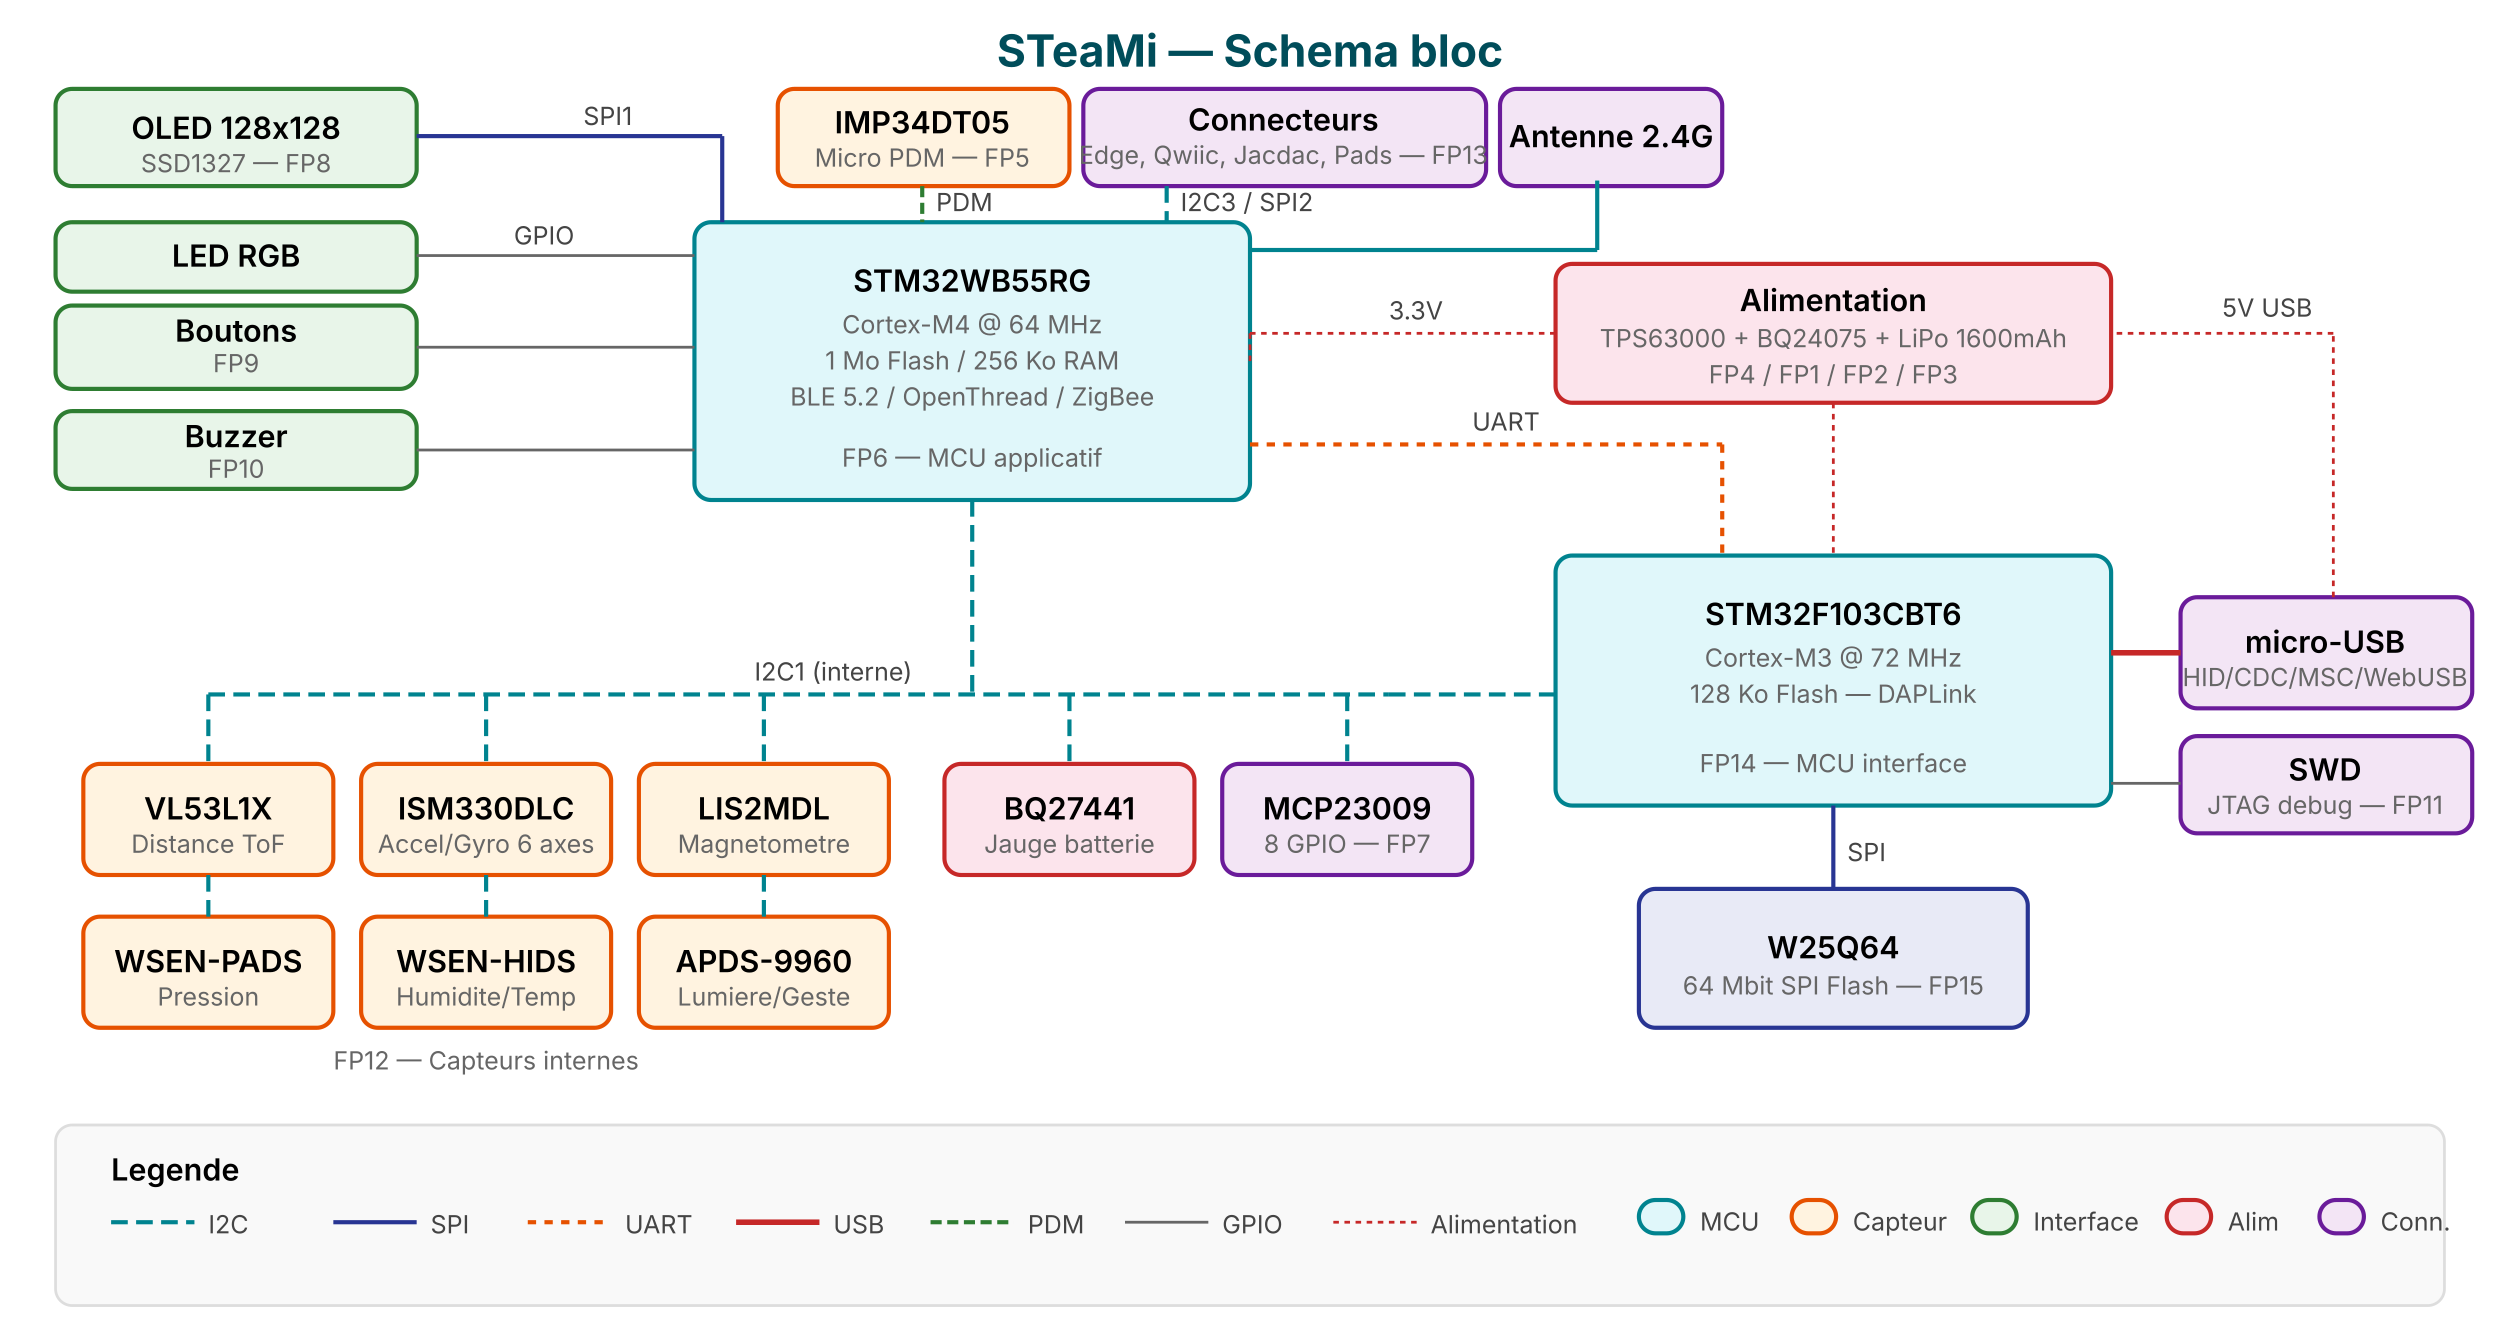
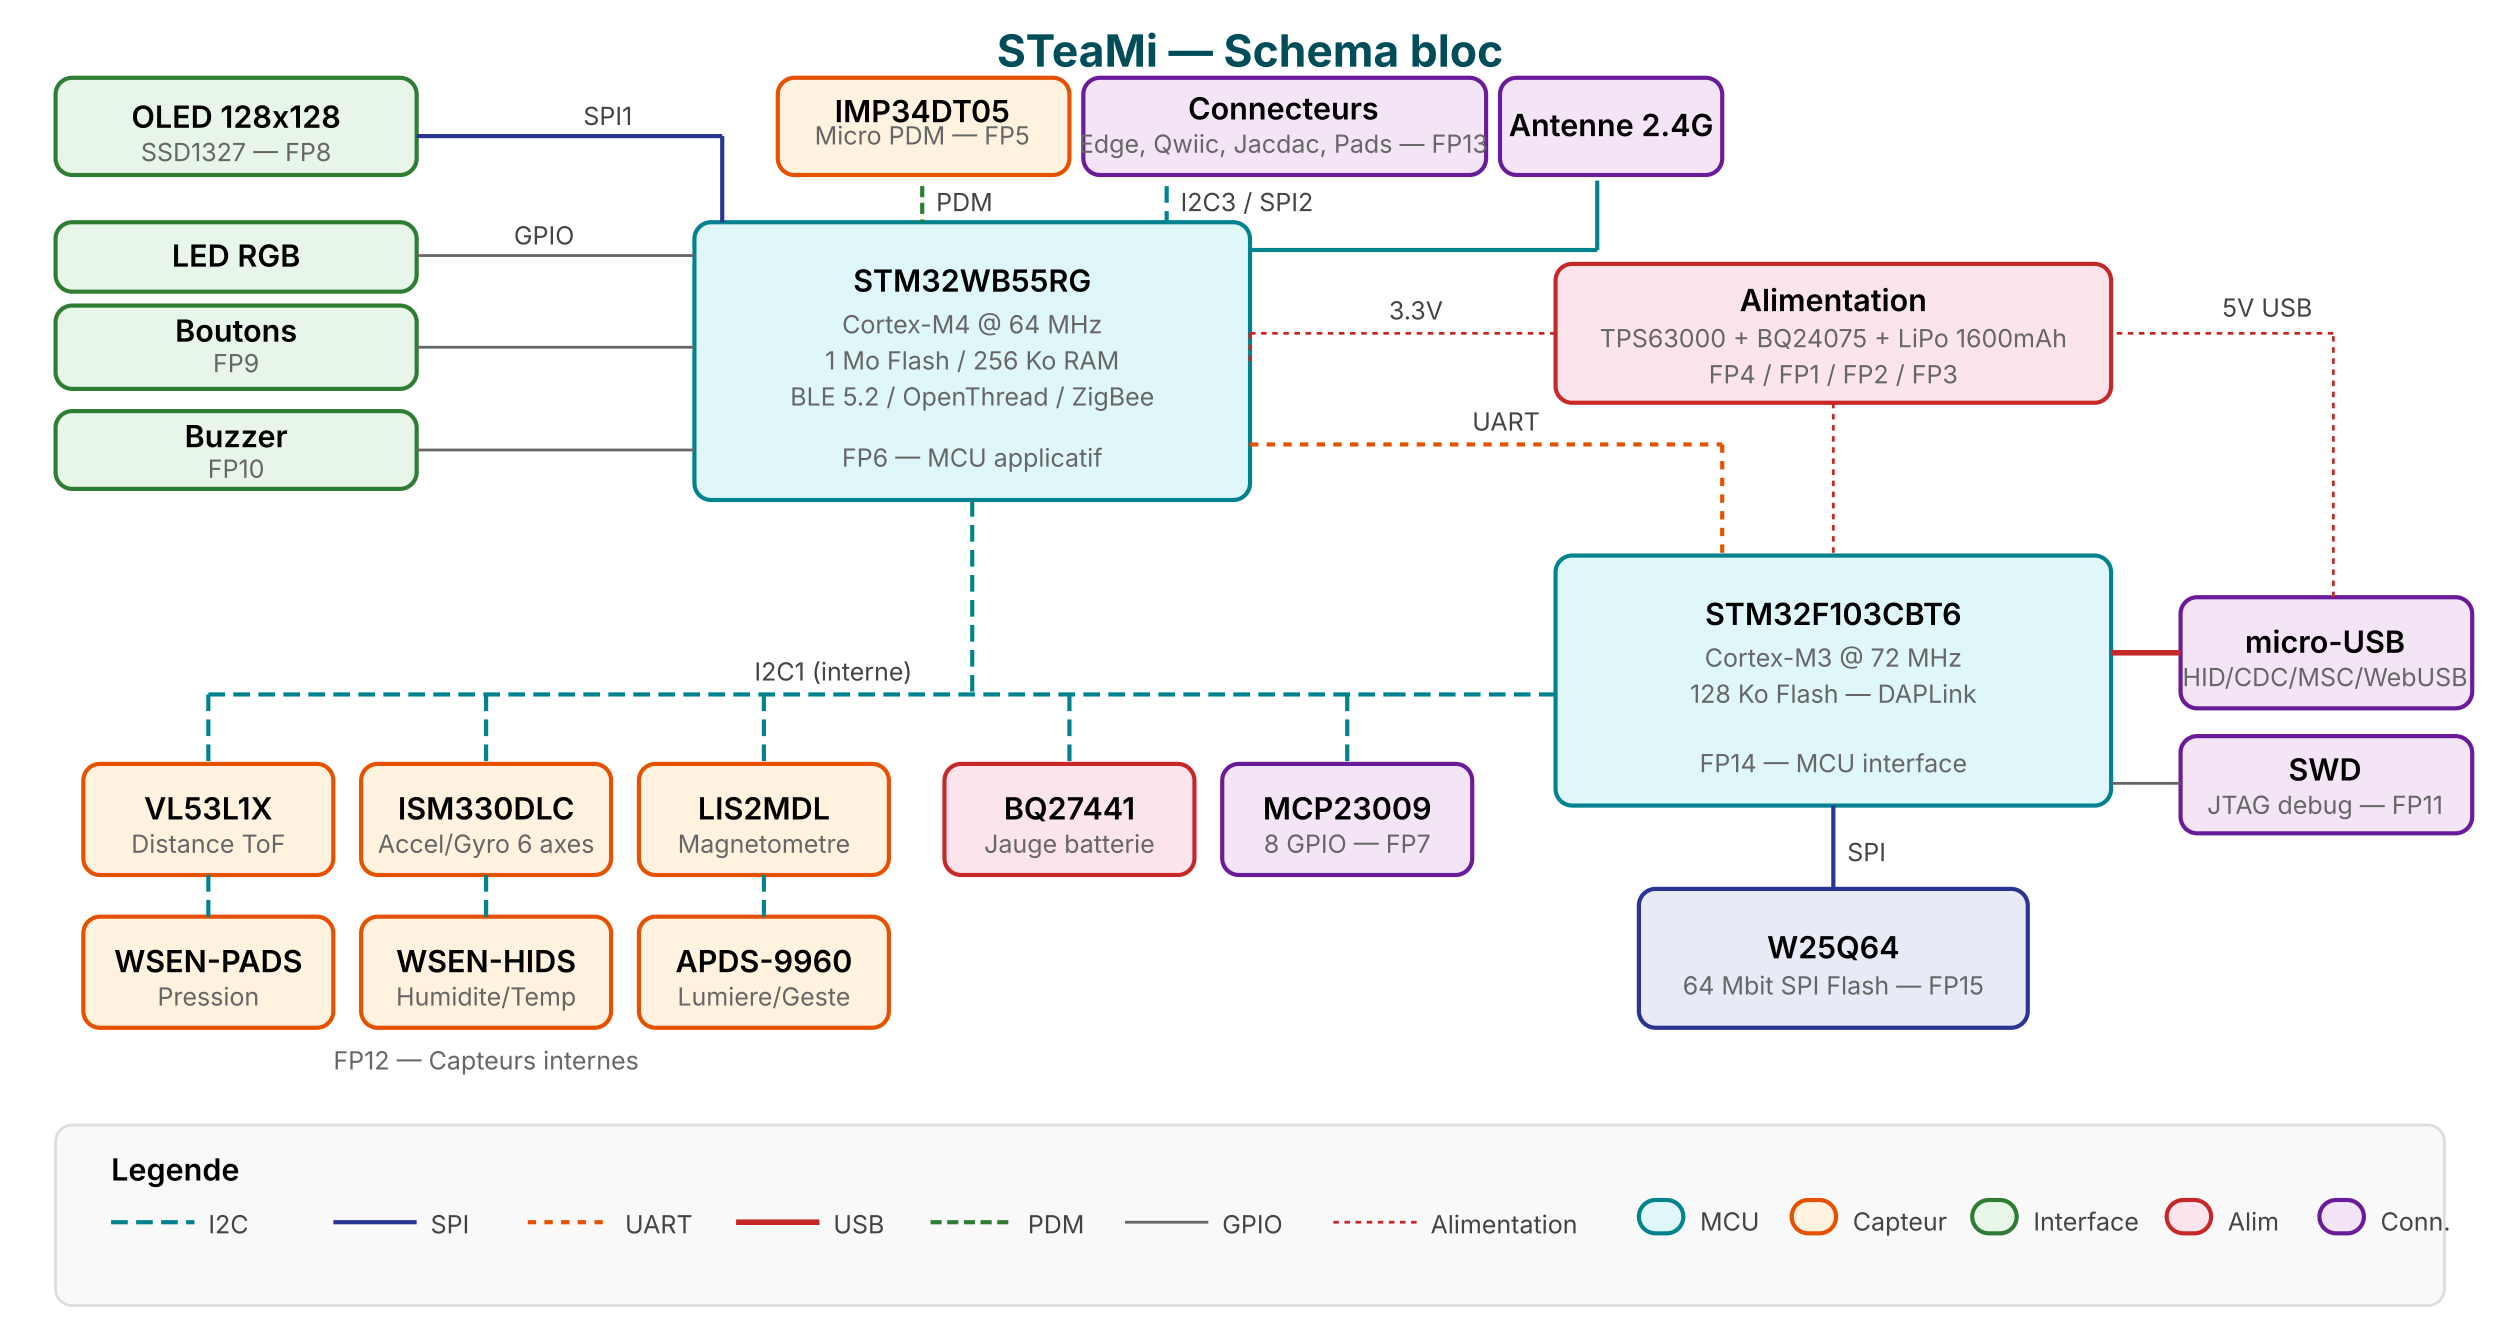
<svg xmlns="http://www.w3.org/2000/svg" viewBox="0 0 900 480" font-family="Inter, -apple-system, sans-serif" font-size="11">
  <defs>
    <style>
      .box { rx: 6; ry: 6; stroke-width: 1.5; }
      .mcu { fill: #e0f7fa; stroke: #00838f; }
      .sensor { fill: #fff3e0; stroke: #e65100; }
      .power { fill: #fce4ec; stroke: #c62828; }
      .ui { fill: #e8f5e9; stroke: #2e7d32; }
      .conn { fill: #f3e5f5; stroke: #6a1b9a; }
      .flash { fill: #e8eaf6; stroke: #283593; }
      .label { font-weight: 600; font-size: 11px; }
      .sublabel { font-size: 9px; fill: #666; }
      .bus { stroke-width: 1.5; fill: none; }
      .bus-i2c { stroke: #00838f; stroke-dasharray: 6,3; }
      .bus-spi { stroke: #283593; }
      .bus-uart { stroke: #e65100; stroke-dasharray: 3,3; }
      .bus-usb { stroke: #c62828; stroke-width: 2; }
      .bus-pwr { stroke: #c62828; stroke-width: 1; stroke-dasharray: 2,2; }
      .bus-pdm { stroke: #2e7d32; stroke-dasharray: 4,2; }
      .bus-gpio { stroke: #666; stroke-width: 1; }
      .title { font-size: 16px; font-weight: 700; fill: #004d5a; }
      .legend-text { font-size: 9px; fill: #444; }
    </style>
  </defs>
  <text x="450" y="24" text-anchor="middle" class="title">STeaMi — Schema bloc</text>
  <rect x="250" y="80" width="200" height="100" class="box mcu" />
  <text x="350" y="105" text-anchor="middle" class="label">STM32WB55RG</text>
  <text x="350" y="120" text-anchor="middle" class="sublabel">Cortex-M4 @ 64 MHz</text>
  <text x="350" y="133" text-anchor="middle" class="sublabel">1 Mo Flash / 256 Ko RAM</text>
  <text x="350" y="146" text-anchor="middle" class="sublabel">BLE 5.2 / OpenThread / ZigBee</text>
  <text x="350" y="168" text-anchor="middle" class="sublabel" fill="#00838f">FP6 — MCU applicatif</text>
-   <rect x="540" y="32" width="80" height="35" class="box conn" />
-   <text x="580" y="53" text-anchor="middle" class="label" font-size="9">Antenne 2.4G</text>
+   <rect x="540" y="28" width="80" height="35" class="box conn" />
+   <text x="580" y="49" text-anchor="middle" class="label" font-size="9">Antenne 2.4G</text>
  <line x1="450" y1="90" x2="575" y2="90" class="bus" stroke="#00838f" stroke-width="1.5" />
  <line x1="575" y1="90" x2="575" y2="65" class="bus" stroke="#00838f" stroke-width="1.5" />
  <rect x="560" y="200" width="200" height="90" class="box mcu" />
  <text x="660" y="225" text-anchor="middle" class="label">STM32F103CBT6</text>
  <text x="660" y="240" text-anchor="middle" class="sublabel">Cortex-M3 @ 72 MHz</text>
  <text x="660" y="253" text-anchor="middle" class="sublabel">128 Ko Flash — DAPLink</text>
  <text x="660" y="278" text-anchor="middle" class="sublabel" fill="#00838f">FP14 — MCU interface</text>
  <rect x="785" y="215" width="105" height="40" class="box conn" />
  <text x="837" y="235" text-anchor="middle" class="label" font-size="9">micro-USB</text>
  <text x="837" y="247" text-anchor="middle" class="sublabel">HID/CDC/MSC/WebUSB</text>
  <line x1="760" y1="235" x2="785" y2="235" class="bus bus-usb" />
  <line x1="450" y1="160" x2="620" y2="160" class="bus bus-uart" />
  <line x1="620" y1="160" x2="620" y2="200" class="bus bus-uart" />
  <text x="530" y="155" class="legend-text" fill="#e65100">UART</text>
  <rect x="590" y="320" width="140" height="50" class="box flash" />
  <text x="660" y="345" text-anchor="middle" class="label">W25Q64</text>
  <text x="660" y="358" text-anchor="middle" class="sublabel">64 Mbit SPI Flash — FP15</text>
  <line x1="660" y1="290" x2="660" y2="320" class="bus bus-spi" />
  <text x="665" y="310" class="legend-text" fill="#283593">SPI</text>
  <line x1="75" y1="250" x2="500" y2="250" class="bus bus-i2c" />
  <text x="300" y="245" text-anchor="middle" class="legend-text" fill="#00838f">I2C1 (interne)</text>
  <line x1="350" y1="180" x2="350" y2="250" class="bus bus-i2c" />
  <line x1="560" y1="250" x2="500" y2="250" class="bus bus-i2c" />
  <rect x="30" y="275" width="90" height="40" class="box sensor" />
  <text x="75" y="295" text-anchor="middle" class="label" font-size="9">VL53L1X</text>
  <text x="75" y="307" text-anchor="middle" class="sublabel">Distance ToF</text>
  <line x1="75" y1="250" x2="75" y2="275" class="bus bus-i2c" />
  <rect x="130" y="275" width="90" height="40" class="box sensor" />
  <text x="175" y="295" text-anchor="middle" class="label" font-size="9">ISM330DLC</text>
  <text x="175" y="307" text-anchor="middle" class="sublabel">Accel/Gyro 6 axes</text>
  <line x1="175" y1="250" x2="175" y2="275" class="bus bus-i2c" />
  <rect x="230" y="275" width="90" height="40" class="box sensor" />
  <text x="275" y="295" text-anchor="middle" class="label" font-size="9">LIS2MDL</text>
  <text x="275" y="307" text-anchor="middle" class="sublabel">Magnetometre</text>
  <line x1="275" y1="250" x2="275" y2="275" class="bus bus-i2c" />
  <rect x="30" y="330" width="90" height="40" class="box sensor" />
  <text x="75" y="350" text-anchor="middle" class="label" font-size="9">WSEN-PADS</text>
  <text x="75" y="362" text-anchor="middle" class="sublabel">Pression</text>
  <line x1="75" y1="315" x2="75" y2="330" class="bus bus-i2c" />
  <rect x="130" y="330" width="90" height="40" class="box sensor" />
  <text x="175" y="350" text-anchor="middle" class="label" font-size="9">WSEN-HIDS</text>
  <text x="175" y="362" text-anchor="middle" class="sublabel">Humidite/Temp</text>
  <line x1="175" y1="315" x2="175" y2="330" class="bus bus-i2c" />
  <rect x="230" y="330" width="90" height="40" class="box sensor" />
  <text x="275" y="350" text-anchor="middle" class="label" font-size="9">APDS-9960</text>
  <text x="275" y="362" text-anchor="middle" class="sublabel">Lumiere/Geste</text>
  <line x1="275" y1="315" x2="275" y2="330" class="bus bus-i2c" />
  <rect x="340" y="275" width="90" height="40" class="box power" />
  <text x="385" y="295" text-anchor="middle" class="label" font-size="9">BQ27441</text>
  <text x="385" y="307" text-anchor="middle" class="sublabel">Jauge batterie</text>
  <line x1="385" y1="250" x2="385" y2="275" class="bus bus-i2c" />
  <rect x="440" y="275" width="90" height="40" class="box conn" />
  <text x="485" y="295" text-anchor="middle" class="label" font-size="9">MCP23009</text>
  <text x="485" y="307" text-anchor="middle" class="sublabel">8 GPIO — FP7</text>
  <line x1="485" y1="250" x2="485" y2="275" class="bus bus-i2c" />
  <text x="175" y="385" text-anchor="middle" class="sublabel" fill="#e65100">FP12 — Capteurs internes</text>
-   <rect x="280" y="32" width="105" height="35" class="box sensor" />
-   <text x="332" y="48" text-anchor="middle" class="label" font-size="9">IMP34DT05</text>
-   <text x="332" y="60" text-anchor="middle" class="sublabel">Micro PDM — FP5</text>
+   <rect x="280" y="28" width="105" height="35" class="box sensor" />
+   <text x="332" y="44" text-anchor="middle" class="label" font-size="9">IMP34DT05</text>
+   <text x="332" y="52" text-anchor="middle" class="sublabel">Micro PDM — FP5</text>
  <line x1="332" y1="67" x2="332" y2="80" class="bus bus-pdm" />
  <text x="337" y="76" class="legend-text" fill="#2e7d32">PDM</text>
-   <rect x="20" y="32" width="130" height="35" class="box ui" />
-   <text x="85" y="50" text-anchor="middle" class="label" font-size="10">OLED 128x128</text>
-   <text x="85" y="62" text-anchor="middle" class="sublabel">SSD1327 — FP8</text>
+   <rect x="20" y="28" width="130" height="35" class="box ui" />
+   <text x="85" y="46" text-anchor="middle" class="label" font-size="10">OLED 128x128</text>
+   <text x="85" y="58" text-anchor="middle" class="sublabel">SSD1327 — FP8</text>
  <line x1="150" y1="49" x2="260" y2="49" class="bus bus-spi" />
  <line x1="260" y1="49" x2="260" y2="80" class="bus bus-spi" />
  <text x="210" y="45" class="legend-text" fill="#283593">SPI1</text>
  <rect x="20" y="80" width="130" height="25" class="box ui" />
  <text x="85" y="96" text-anchor="middle" class="label" font-size="9">LED RGB</text>
  <line x1="150" y1="92" x2="250" y2="92" class="bus bus-gpio" />
  <text x="185" y="88" class="legend-text" fill="#666">GPIO</text>
  <rect x="20" y="110" width="130" height="30" class="box ui" />
  <text x="85" y="123" text-anchor="middle" class="label" font-size="9">Boutons</text>
  <text x="85" y="134" text-anchor="middle" class="sublabel">FP9</text>
  <line x1="150" y1="125" x2="250" y2="125" class="bus bus-gpio" />
  <rect x="20" y="148" width="130" height="28" class="box ui" />
  <text x="85" y="161" text-anchor="middle" class="label" font-size="9">Buzzer</text>
  <text x="85" y="172" text-anchor="middle" class="sublabel">FP10</text>
  <line x1="150" y1="162" x2="250" y2="162" class="bus bus-gpio" />
  <rect x="560" y="95" width="200" height="50" class="box power" />
  <text x="660" y="112" text-anchor="middle" class="label" font-size="10">Alimentation</text>
  <text x="660" y="125" text-anchor="middle" class="sublabel">TPS63000 + BQ24075 + LiPo 1600mAh</text>
  <text x="660" y="138" text-anchor="middle" class="sublabel" fill="#c62828">FP4 / FP1 / FP2 / FP3</text>
  <line x1="660" y1="145" x2="660" y2="200" class="bus bus-pwr" stroke-dasharray="2,4" />
  <line x1="560" y1="120" x2="450" y2="120" class="bus bus-pwr" />
  <line x1="450" y1="120" x2="450" y2="130" class="bus bus-pwr" />
  <text x="500" y="115" class="legend-text" fill="#c62828">3.3V</text>
  <line x1="840" y1="215" x2="840" y2="120" class="bus bus-pwr" />
  <line x1="840" y1="120" x2="760" y2="120" class="bus bus-pwr" />
  <text x="800" y="114" class="legend-text" fill="#c62828">5V USB</text>
-   <rect x="390" y="32" width="145" height="35" class="box conn" />
-   <text x="462" y="47" text-anchor="middle" class="label" font-size="9">Connecteurs</text>
-   <text x="462" y="59" text-anchor="middle" class="sublabel">Edge, Qwiic, Jacdac, Pads — FP13</text>
+   <rect x="390" y="28" width="145" height="35" class="box conn" />
+   <text x="462" y="43" text-anchor="middle" class="label" font-size="9">Connecteurs</text>
+   <text x="462" y="55" text-anchor="middle" class="sublabel">Edge, Qwiic, Jacdac, Pads — FP13</text>
  <line x1="420" y1="67" x2="420" y2="80" class="bus bus-i2c" stroke="#6a1b9a" />
  <text x="425" y="76" class="legend-text" fill="#6a1b9a">I2C3 / SPI2</text>
  <rect x="785" y="265" width="105" height="35" class="box conn" />
  <text x="837" y="281" text-anchor="middle" class="label" font-size="9">SWD</text>
  <text x="837" y="293" text-anchor="middle" class="sublabel">JTAG debug — FP11</text>
  <line x1="760" y1="282" x2="785" y2="282" class="bus bus-gpio" />
  <rect x="20" y="405" width="860" height="65" rx="6" fill="#f9f9f9" stroke="#ddd" />
  <text x="40" y="425" class="label" font-size="10">Legende</text>
  <line x1="40" y1="440" x2="70" y2="440" class="bus bus-i2c" />
  <text x="75" y="444" class="legend-text">I2C</text>
  <line x1="120" y1="440" x2="150" y2="440" class="bus bus-spi" />
  <text x="155" y="444" class="legend-text">SPI</text>
  <line x1="190" y1="440" x2="220" y2="440" class="bus bus-uart" />
  <text x="225" y="444" class="legend-text">UART</text>
  <line x1="265" y1="440" x2="295" y2="440" class="bus bus-usb" />
  <text x="300" y="444" class="legend-text">USB</text>
  <line x1="335" y1="440" x2="365" y2="440" class="bus bus-pdm" />
  <text x="370" y="444" class="legend-text">PDM</text>
  <line x1="405" y1="440" x2="435" y2="440" class="bus bus-gpio" />
  <text x="440" y="444" class="legend-text">GPIO</text>
  <line x1="480" y1="440" x2="510" y2="440" class="bus bus-pwr" />
  <text x="515" y="444" class="legend-text">Alimentation</text>
  <rect x="590" y="432" width="16" height="12" class="box mcu" />
  <text x="612" y="443" class="legend-text">MCU</text>
  <rect x="645" y="432" width="16" height="12" class="box sensor" />
  <text x="667" y="443" class="legend-text">Capteur</text>
  <rect x="710" y="432" width="16" height="12" class="box ui" />
  <text x="732" y="443" class="legend-text">Interface</text>
  <rect x="780" y="432" width="16" height="12" class="box power" />
  <text x="802" y="443" class="legend-text">Alim</text>
  <rect x="835" y="432" width="16" height="12" class="box conn" />
  <text x="857" y="443" class="legend-text">Conn.</text>
</svg>
